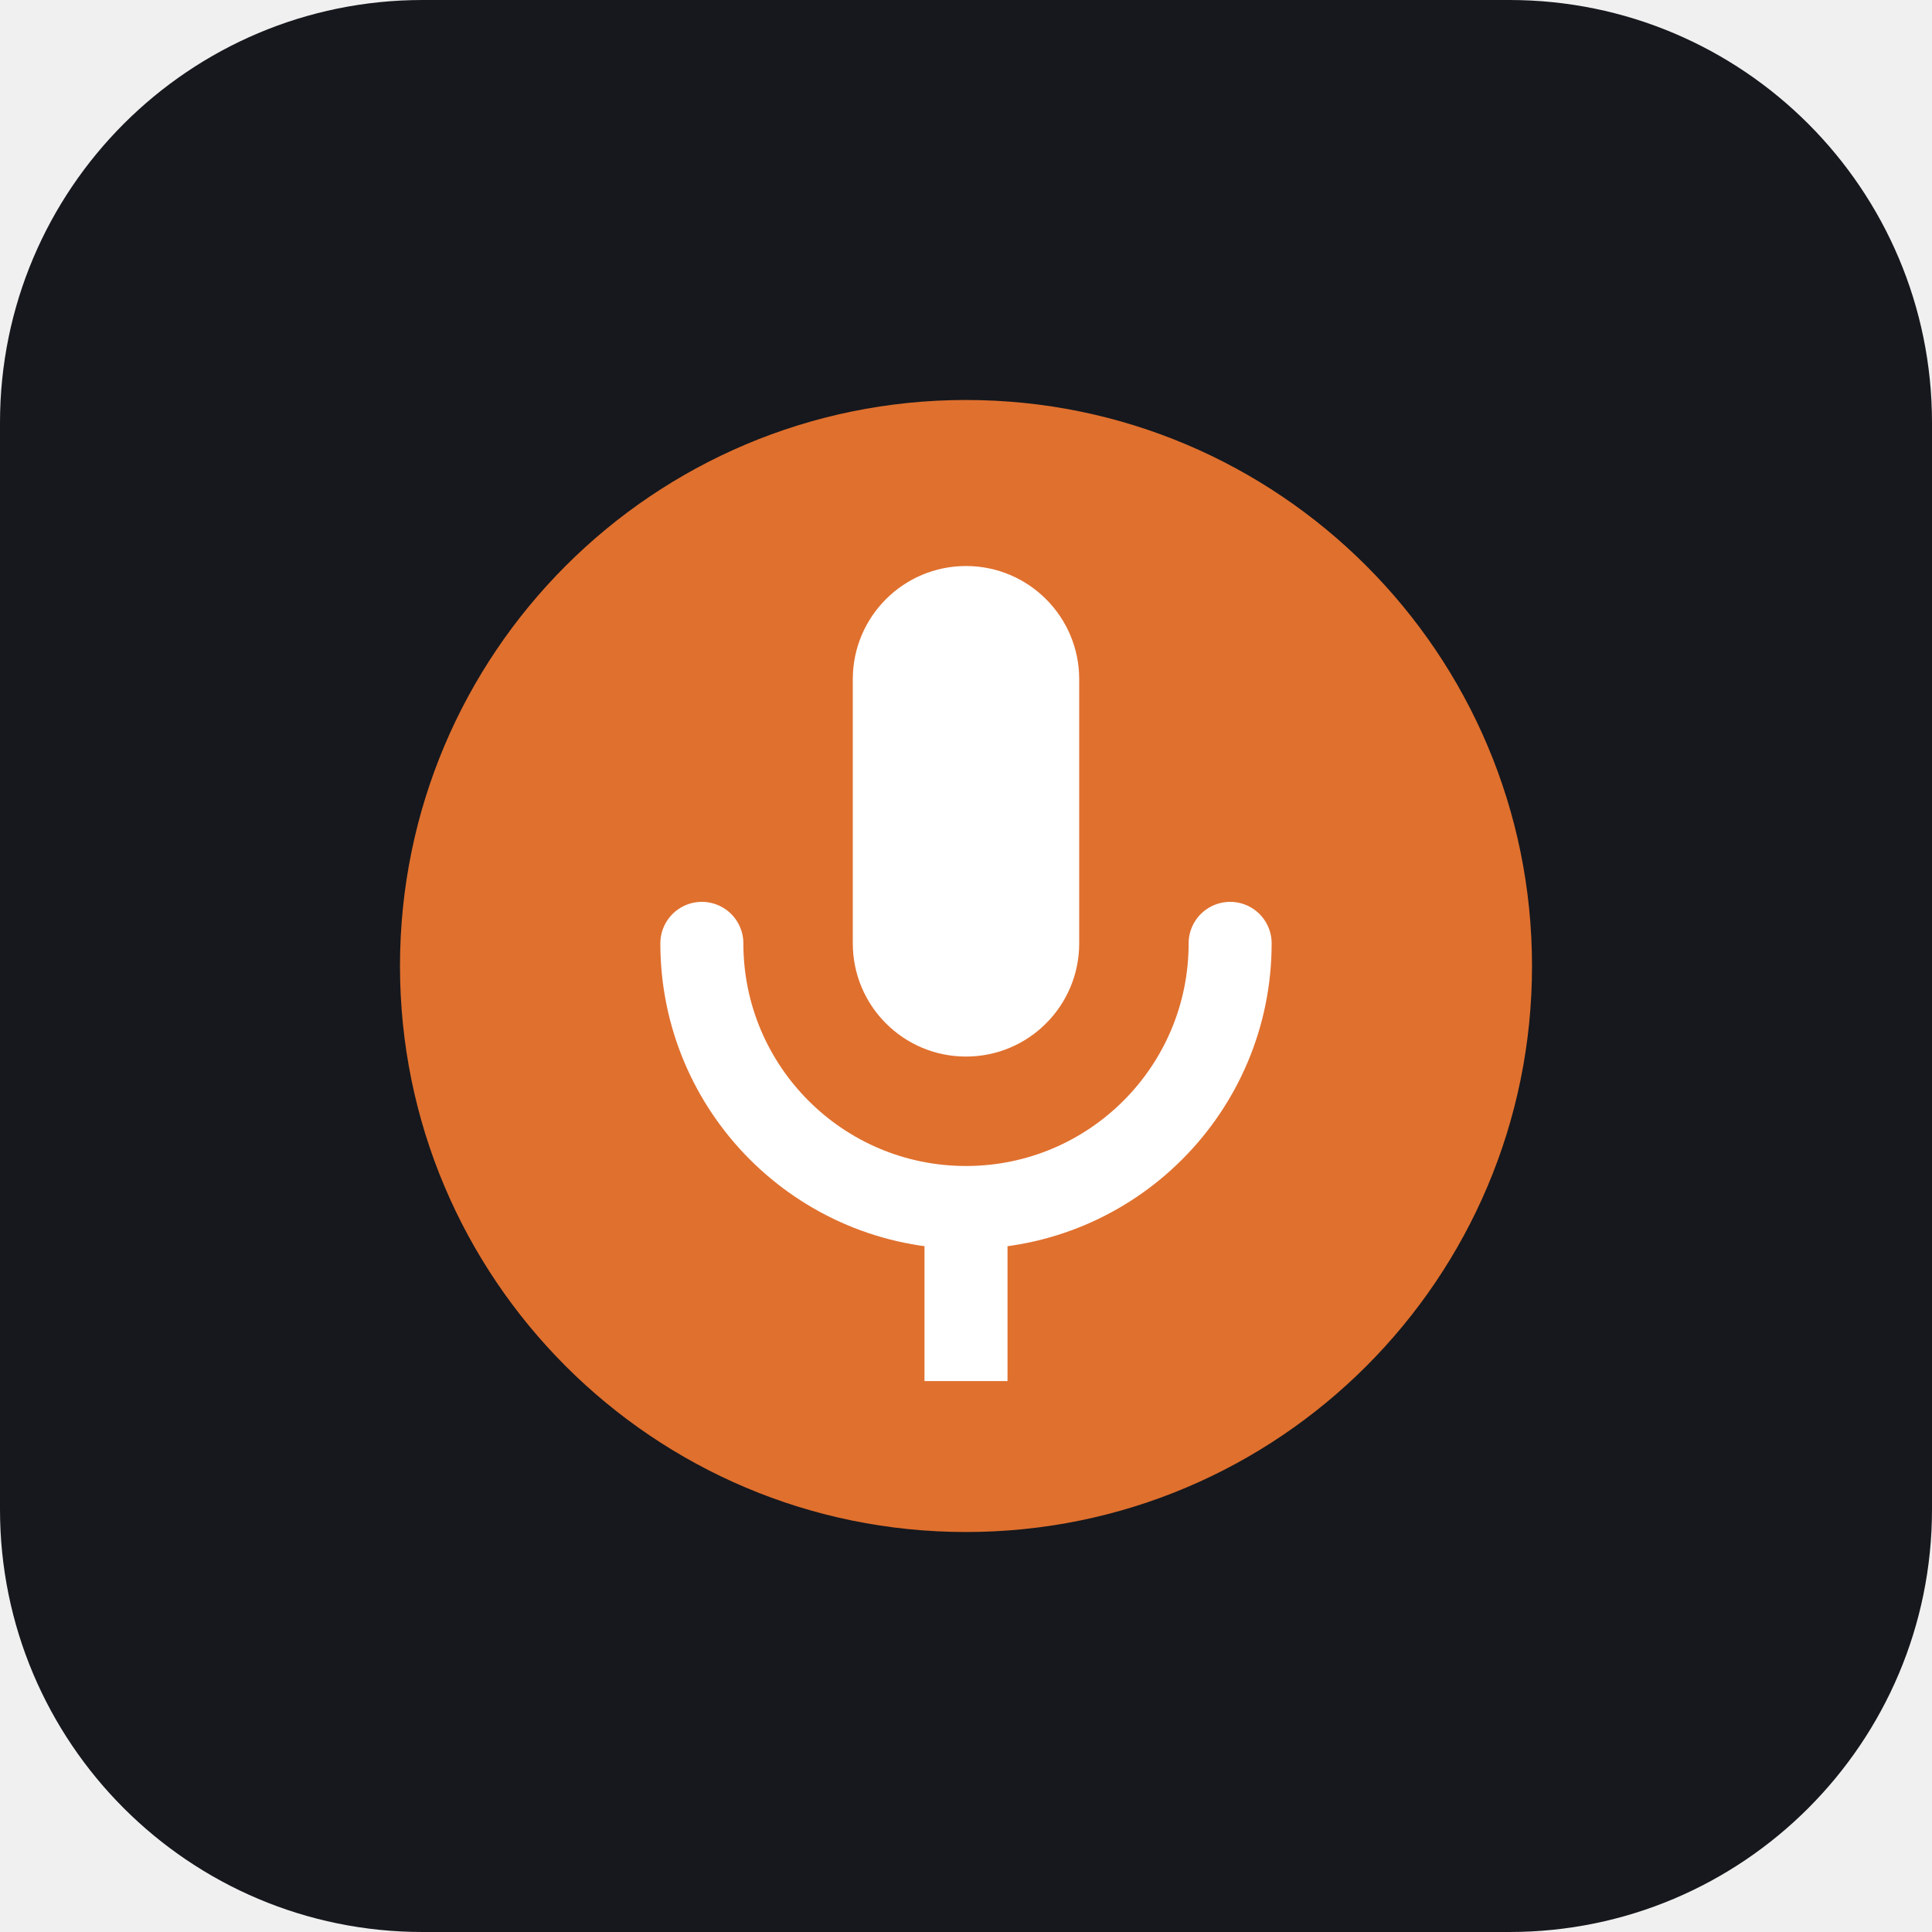
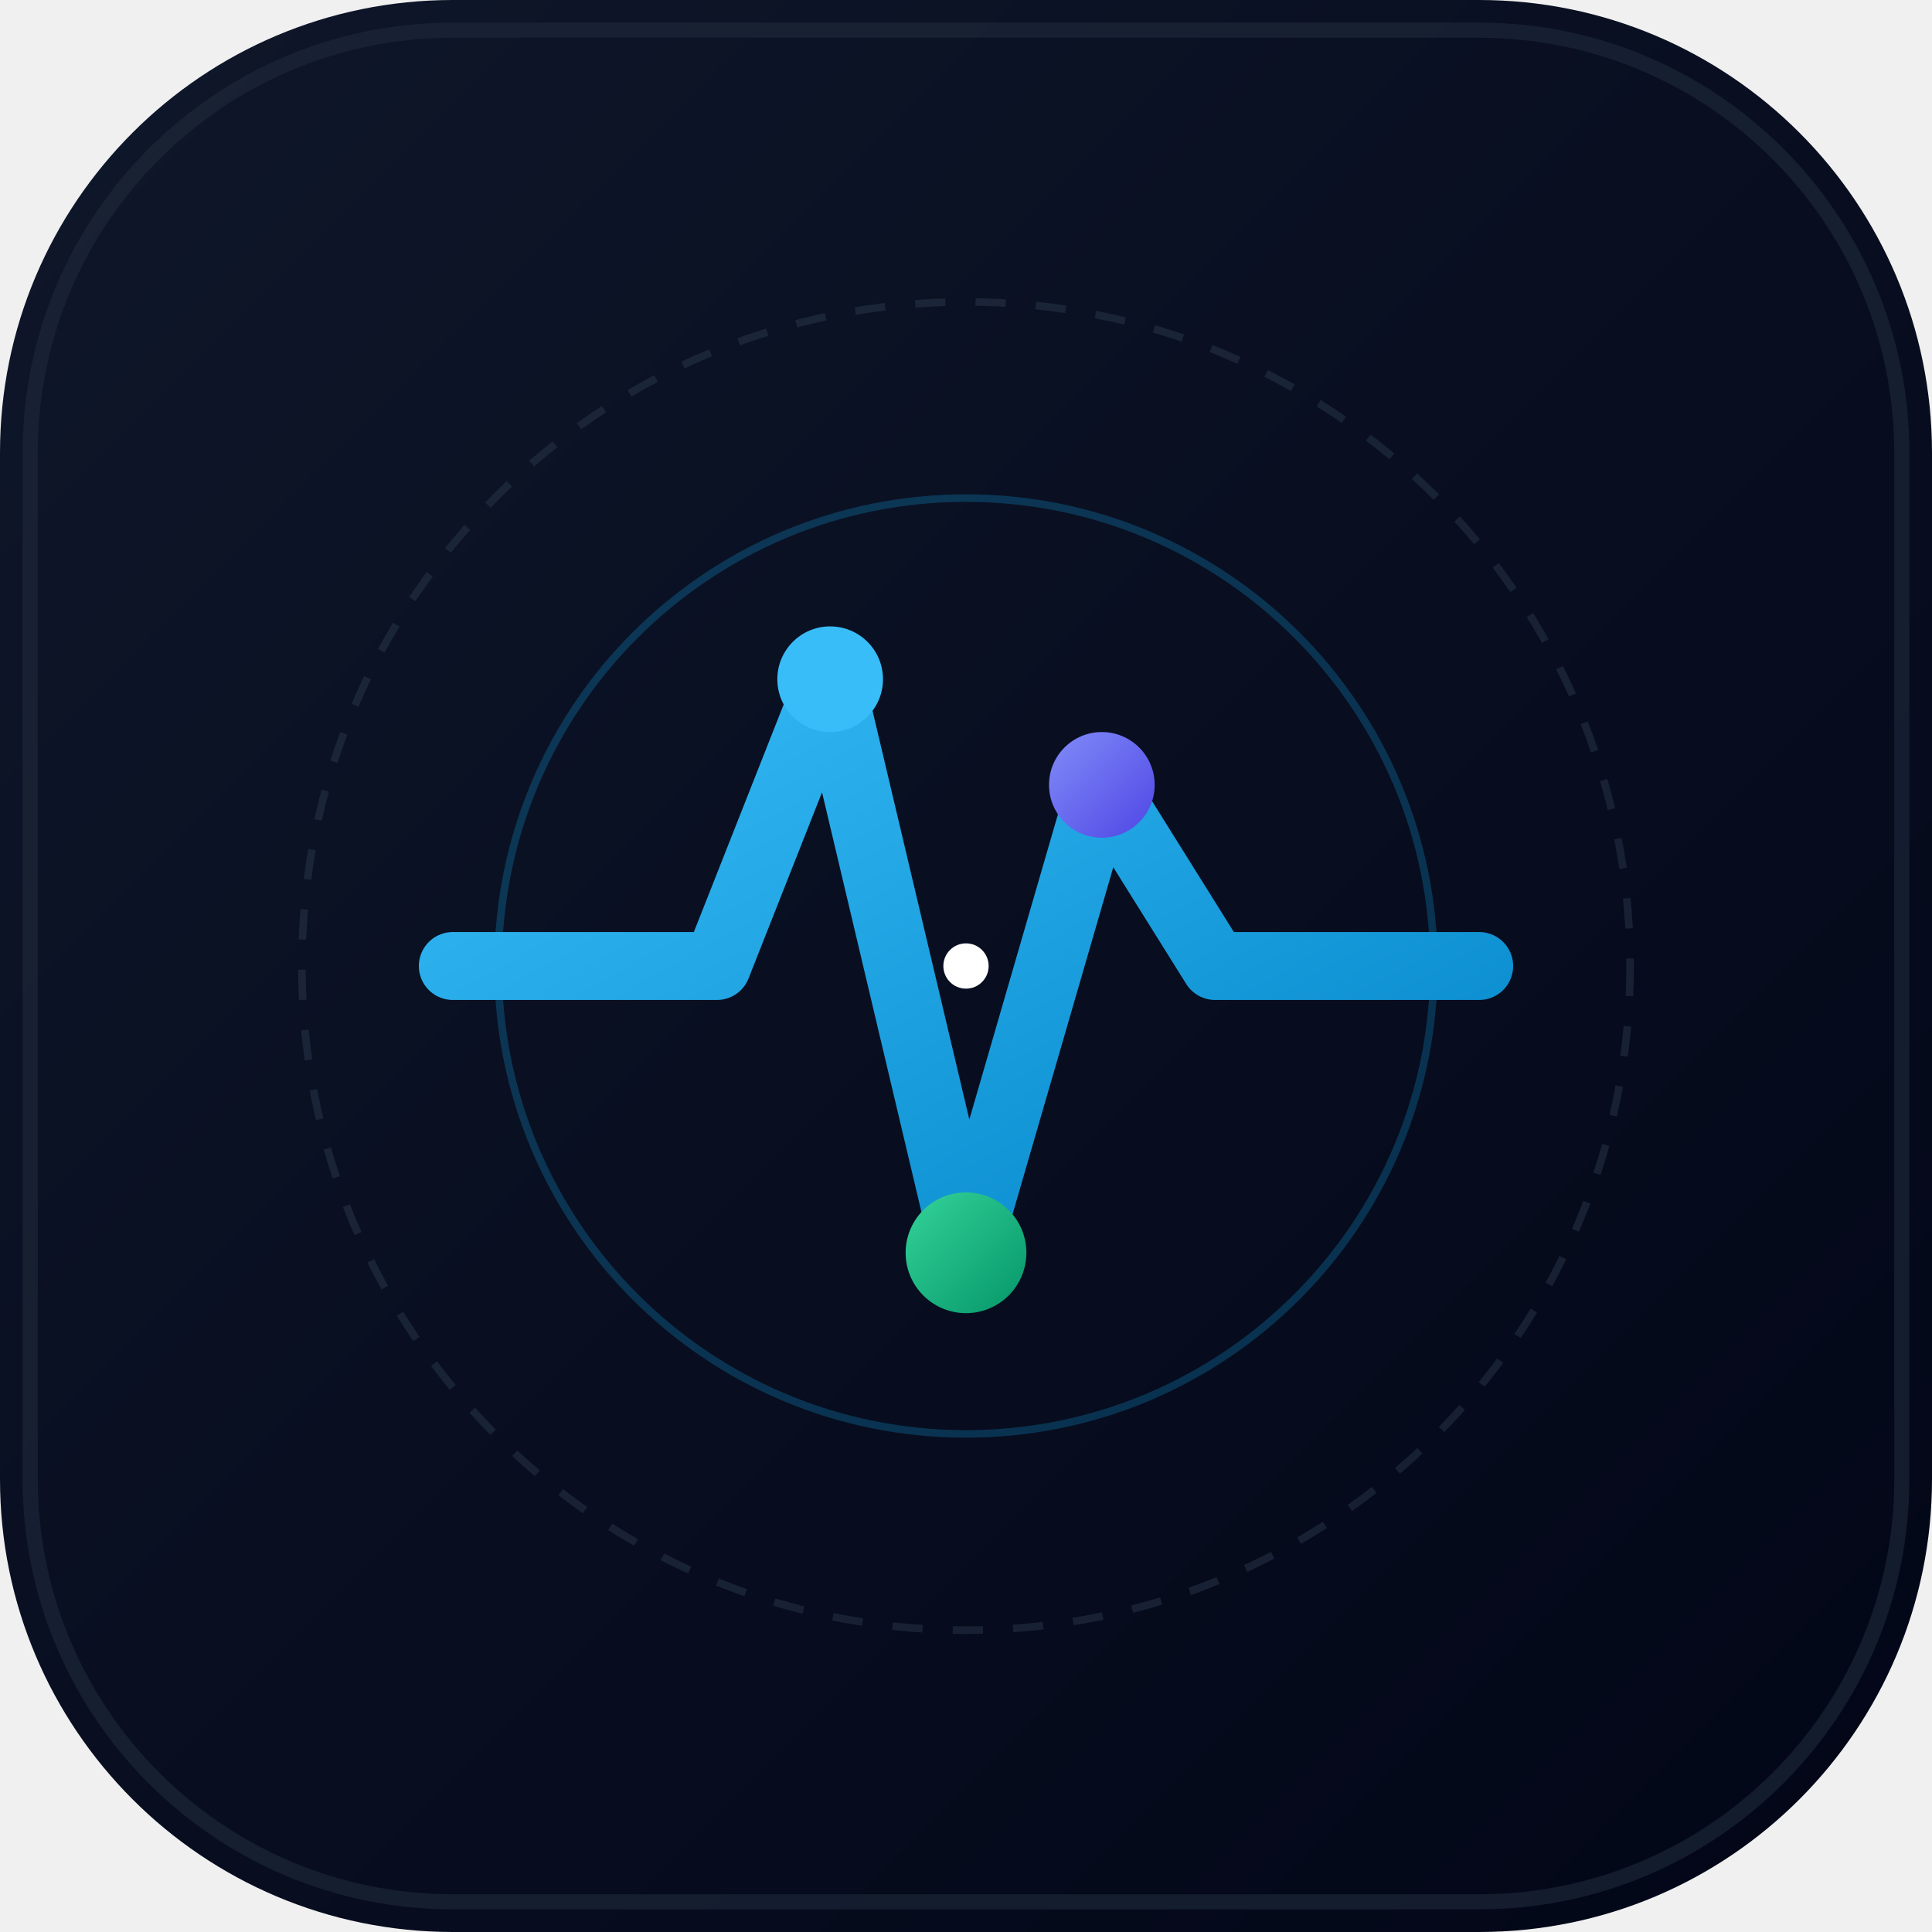
- <svg xmlns="http://www.w3.org/2000/svg" viewBox="0 0 512 512">
-   <rect width="512" height="512" rx="112" fill="#16181d" />
-   <circle cx="256" cy="256" r="150" fill="#e0702e" />
-   <rect x="226" y="150" width="60" height="130" rx="30" fill="#fff" />
-   <path d="M186 250a70 70 0 0 0 140 0" stroke="#fff" stroke-width="22" fill="none" stroke-linecap="round" />
-   <rect x="245" y="320" width="22" height="46" fill="#fff" />
+ <svg xmlns="http://www.w3.org/2000/svg" viewBox="0 0 512 512" width="100%" height="100%">
+   <defs>
+     <linearGradient id="tl-bg" x1="0%" y1="0%" x2="100%" y2="100%">
+       <stop offset="0%" stop-color="#0f172a" />
+       <stop offset="100%" stop-color="#020617" />
+     </linearGradient>
+     <linearGradient id="tl-cyan" x1="0%" y1="0%" x2="100%" y2="100%">
+       <stop offset="0%" stop-color="#38bdf8" />
+       <stop offset="100%" stop-color="#0284c7" />
+     </linearGradient>
+     <linearGradient id="tl-emerald" x1="0%" y1="0%" x2="100%" y2="100%">
+       <stop offset="0%" stop-color="#34d399" />
+       <stop offset="100%" stop-color="#059669" />
+     </linearGradient>
+     <linearGradient id="tl-indigo" x1="0%" y1="0%" x2="100%" y2="100%">
+       <stop offset="0%" stop-color="#818cf8" />
+       <stop offset="100%" stop-color="#4f46e5" />
+     </linearGradient>
+   </defs>
+   <rect width="512" height="512" rx="120" fill="url(#tl-bg)" />
+   <rect x="8" y="8" width="496" height="496" rx="112" fill="none" stroke="#1e293b" stroke-width="4" opacity="0.6" />
+   <circle cx="256" cy="256" r="176" fill="none" stroke="#334155" stroke-width="2" stroke-dasharray="8 8" opacity="0.4" />
+   <circle cx="256" cy="256" r="124" fill="none" stroke="#0ea5e9" stroke-width="2" opacity="0.25" />
+   <path d="M120 256 H190 L220 180 L256 332 L292 208 L322 256 H392" fill="none" stroke="url(#tl-cyan)" stroke-width="18" stroke-linecap="round" stroke-linejoin="round" />
+   <circle cx="220" cy="180" r="14" fill="#38bdf8" />
+   <circle cx="256" cy="332" r="16" fill="url(#tl-emerald)" />
+   <circle cx="292" cy="208" r="14" fill="url(#tl-indigo)" />
+   <circle cx="256" cy="256" r="6" fill="#ffffff" />
</svg>
